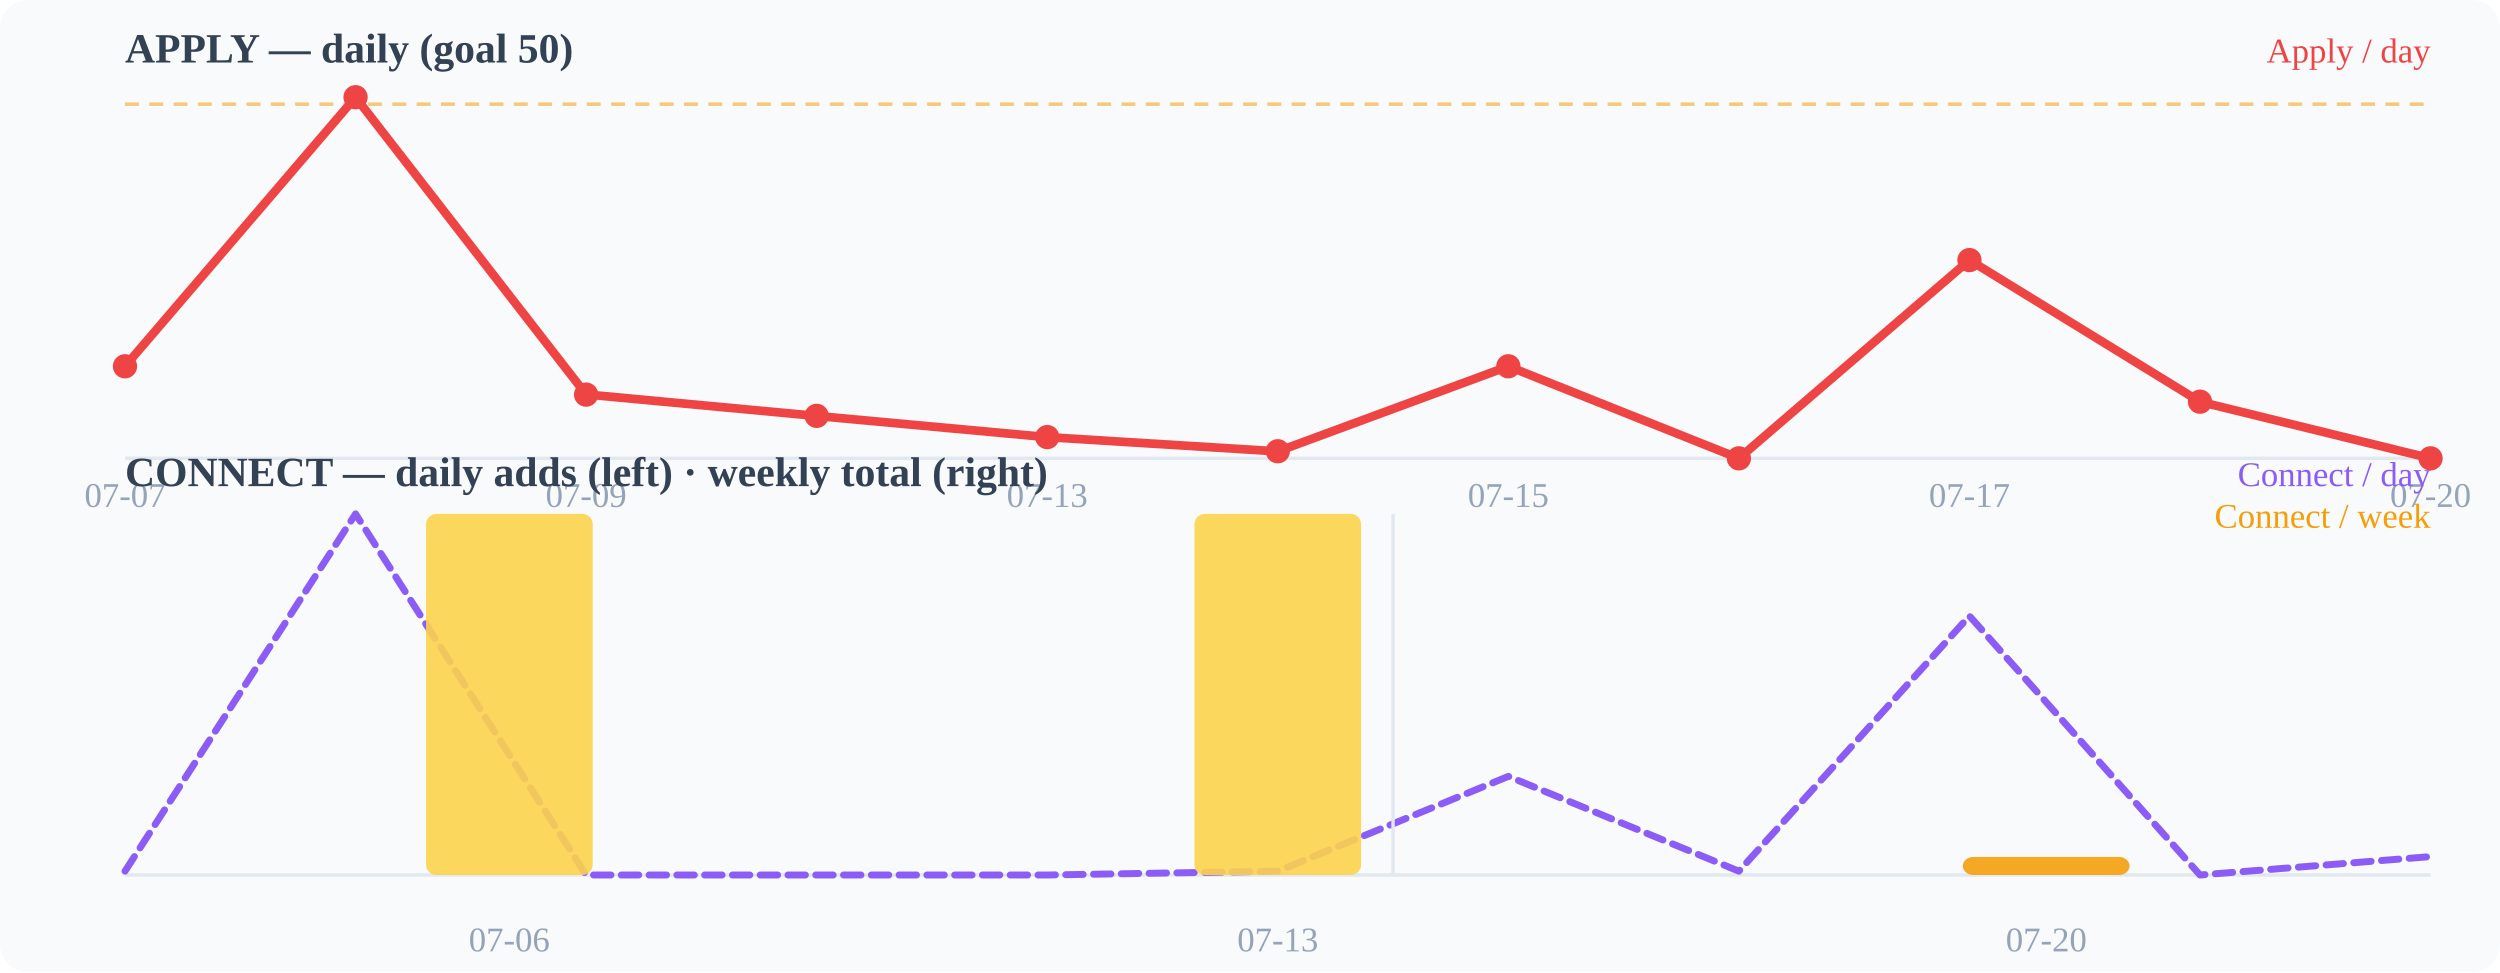
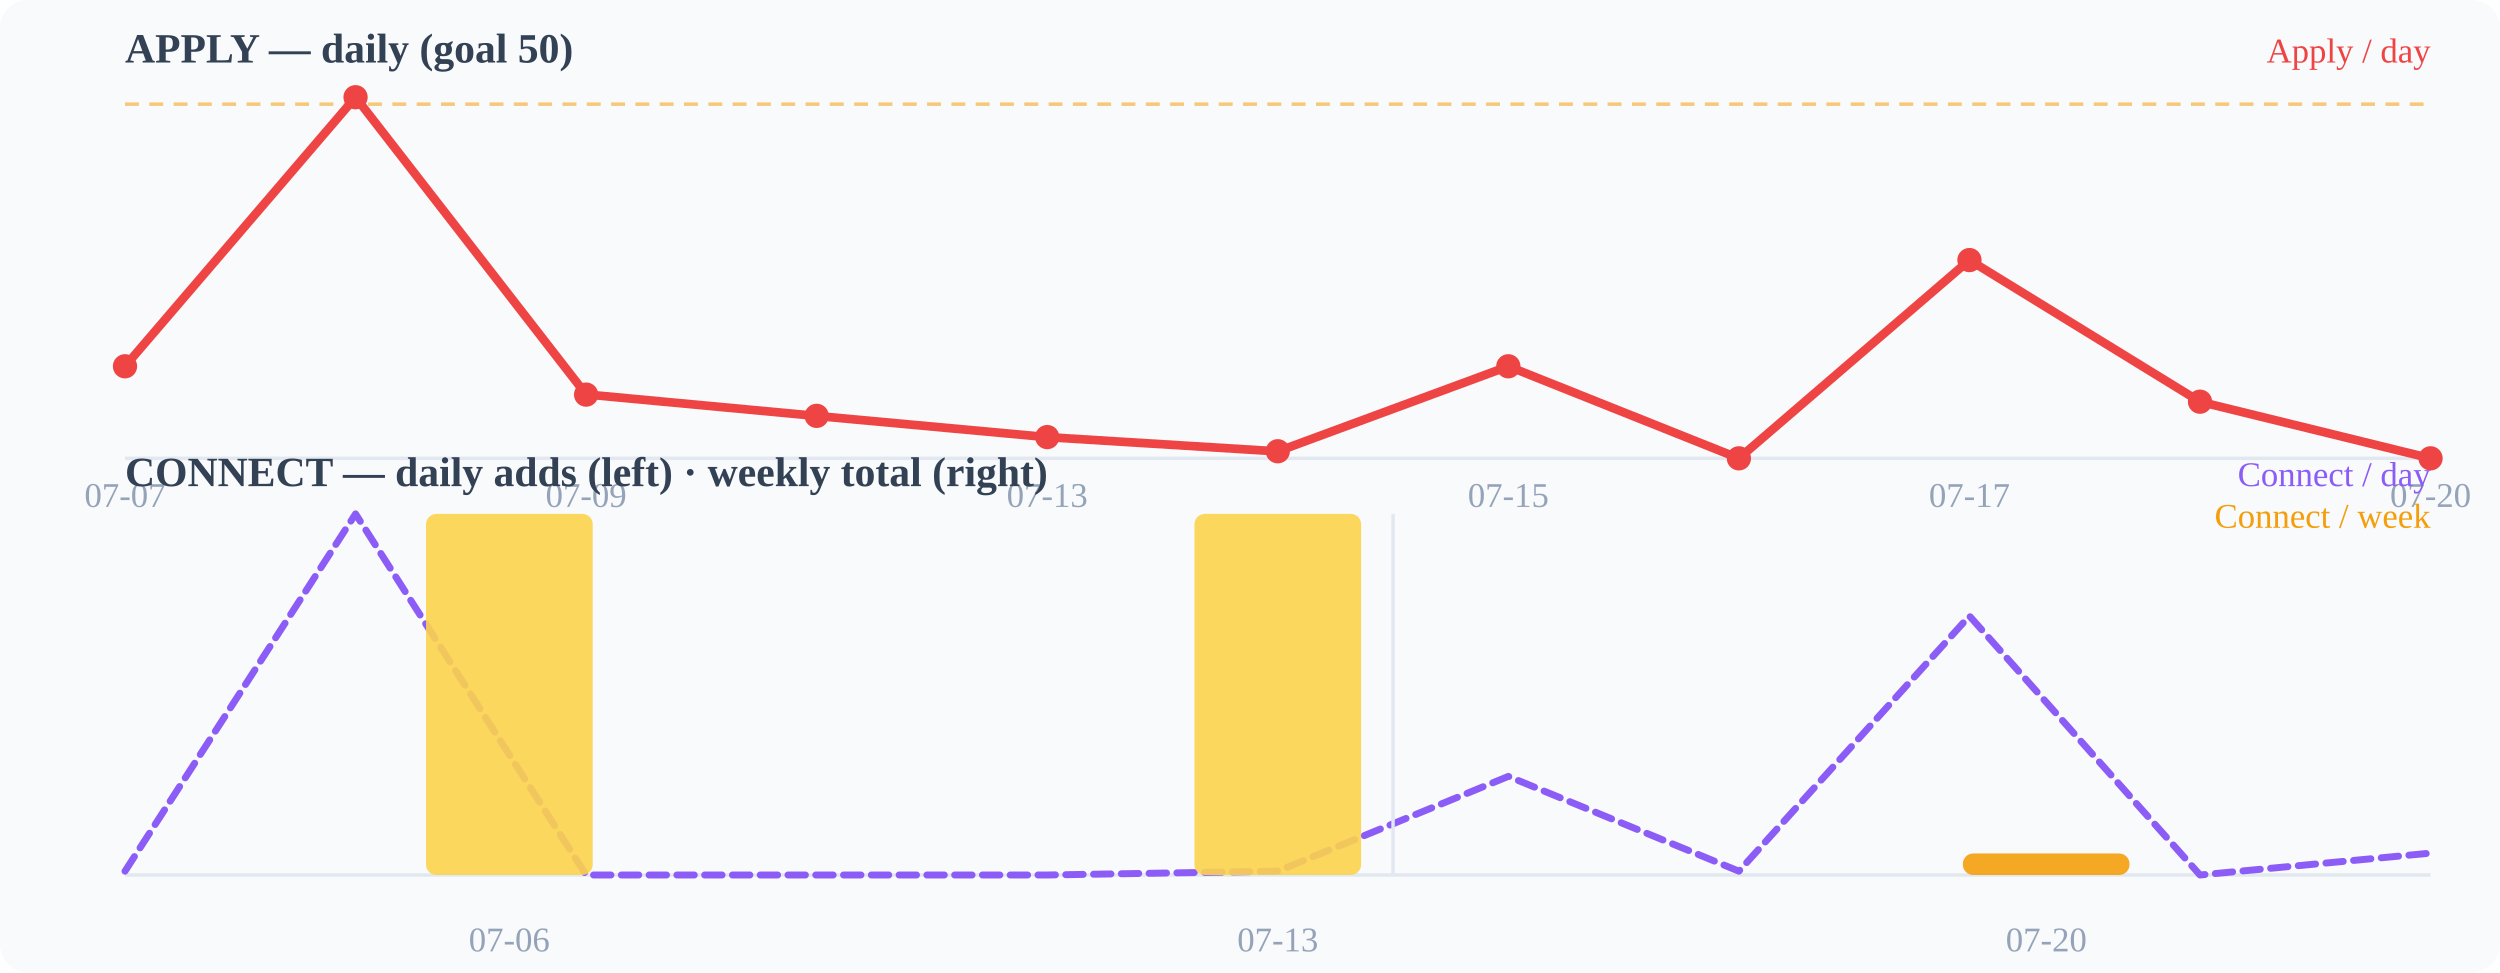
<svg xmlns="http://www.w3.org/2000/svg" width="720" height="280" viewBox="0 0 720 280">
  <rect width="720" height="280" fill="#f8fafc" rx="8" />
  <text x="36" y="18" font-size="12" font-weight="600" fill="#334155">APPLY — daily (goal 50)</text>
  <line x1="36" y1="132" x2="700" y2="132" stroke="#e2e8f0" stroke-width="1" />
  <line x1="36" y1="30.0" x2="700" y2="30.0" stroke="#f59e0b" stroke-width="1" stroke-dasharray="4 3" opacity="0.55" />
  <polyline points="36.0,105.5 102.4,28.0 168.8,113.6 235.2,119.8 301.6,125.9 368.0,130.0 434.4,105.5 500.8,132.0 567.2,74.9 633.6,115.7 700.0,132.0" fill="none" stroke="#ef4444" stroke-width="2.5" stroke-linecap="round" stroke-linejoin="round" />
  <circle cx="36" cy="105.49" r="3.5" fill="#ef4444" />
  <circle cx="102.4" cy="28" r="3.5" fill="#ef4444" />
  <circle cx="168.8" cy="113.647" r="3.5" fill="#ef4444" />
  <circle cx="235.2" cy="119.765" r="3.5" fill="#ef4444" />
  <circle cx="301.6" cy="125.882" r="3.5" fill="#ef4444" />
  <circle cx="368" cy="129.961" r="3.5" fill="#ef4444" />
  <circle cx="434.4" cy="105.49" r="3.5" fill="#ef4444" />
  <circle cx="500.8" cy="132" r="3.5" fill="#ef4444" />
  <circle cx="567.2" cy="74.902" r="3.5" fill="#ef4444" />
  <circle cx="633.6" cy="115.686" r="3.5" fill="#ef4444" />
  <circle cx="700" cy="132" r="3.5" fill="#ef4444" />
  <text x="36" y="146" font-size="10" fill="#94a3b8" text-anchor="middle">07-07</text>
  <text x="168.8" y="146" font-size="10" fill="#94a3b8" text-anchor="middle">07-09</text>
  <text x="301.6" y="146" font-size="10" fill="#94a3b8" text-anchor="middle">07-13</text>
  <text x="434.4" y="146" font-size="10" fill="#94a3b8" text-anchor="middle">07-15</text>
  <text x="567.2" y="146" font-size="10" fill="#94a3b8" text-anchor="middle">07-17</text>
  <text x="700" y="146" font-size="10" fill="#94a3b8" text-anchor="middle">07-20</text>
  <text x="36" y="140" font-size="12" font-weight="600" fill="#334155">CONNECT — daily adds (left) · weekly total (right)</text>
  <line x1="36" y1="252" x2="700" y2="252" stroke="#e2e8f0" stroke-width="1" />
-   <polyline points="36.0,250.9 102.4,148.0 168.8,252.0 235.2,252.0 301.6,252.0 368.0,250.9 434.4,223.6 500.8,250.9 567.2,177.4 633.6,252.0 700.0,246.7" fill="none" stroke="#8b5cf6" stroke-width="2" stroke-linecap="round" stroke-linejoin="round" stroke-dasharray="5 3" />
+   <polyline points="36.0,250.9 102.4,148.0 168.8,252.0 235.2,252.0 301.6,252.0 368.0,250.9 434.4,223.6 500.8,250.9 567.2,177.4 633.6,252.0 700.0,245.7" fill="none" stroke="#8b5cf6" stroke-width="2" stroke-linecap="round" stroke-linejoin="round" stroke-dasharray="5 3" />
  <rect x="122.7" y="148.0" width="48" height="104.0" rx="3" fill="#fcd34d" opacity="0.9" />
  <rect x="344.0" y="148.0" width="48" height="104.0" rx="3" fill="#fcd34d" opacity="0.9" />
-   <rect x="565.3" y="246.8" width="48" height="5.2" rx="3" fill="#f59e0b" opacity="0.9" />
+   <rect x="565.3" y="245.8" width="48" height="6.2" rx="3" fill="#f59e0b" opacity="0.9" />
  <line x1="401.2" y1="148" x2="401.2" y2="252" stroke="#e2e8f0" stroke-width="1" />
  <text x="146.667" y="274" font-size="10" fill="#94a3b8" text-anchor="middle">07-06</text>
  <text x="368" y="274" font-size="10" fill="#94a3b8" text-anchor="middle">07-13</text>
  <text x="589.333" y="274" font-size="10" fill="#94a3b8" text-anchor="middle">07-20</text>
  <text x="700" y="18" font-size="10" fill="#ef4444" text-anchor="end">Apply / day</text>
  <text x="700" y="140" font-size="10" fill="#8b5cf6" text-anchor="end">Connect / day</text>
  <text x="700" y="152" font-size="10" fill="#f59e0b" text-anchor="end">Connect / week</text>
</svg>
